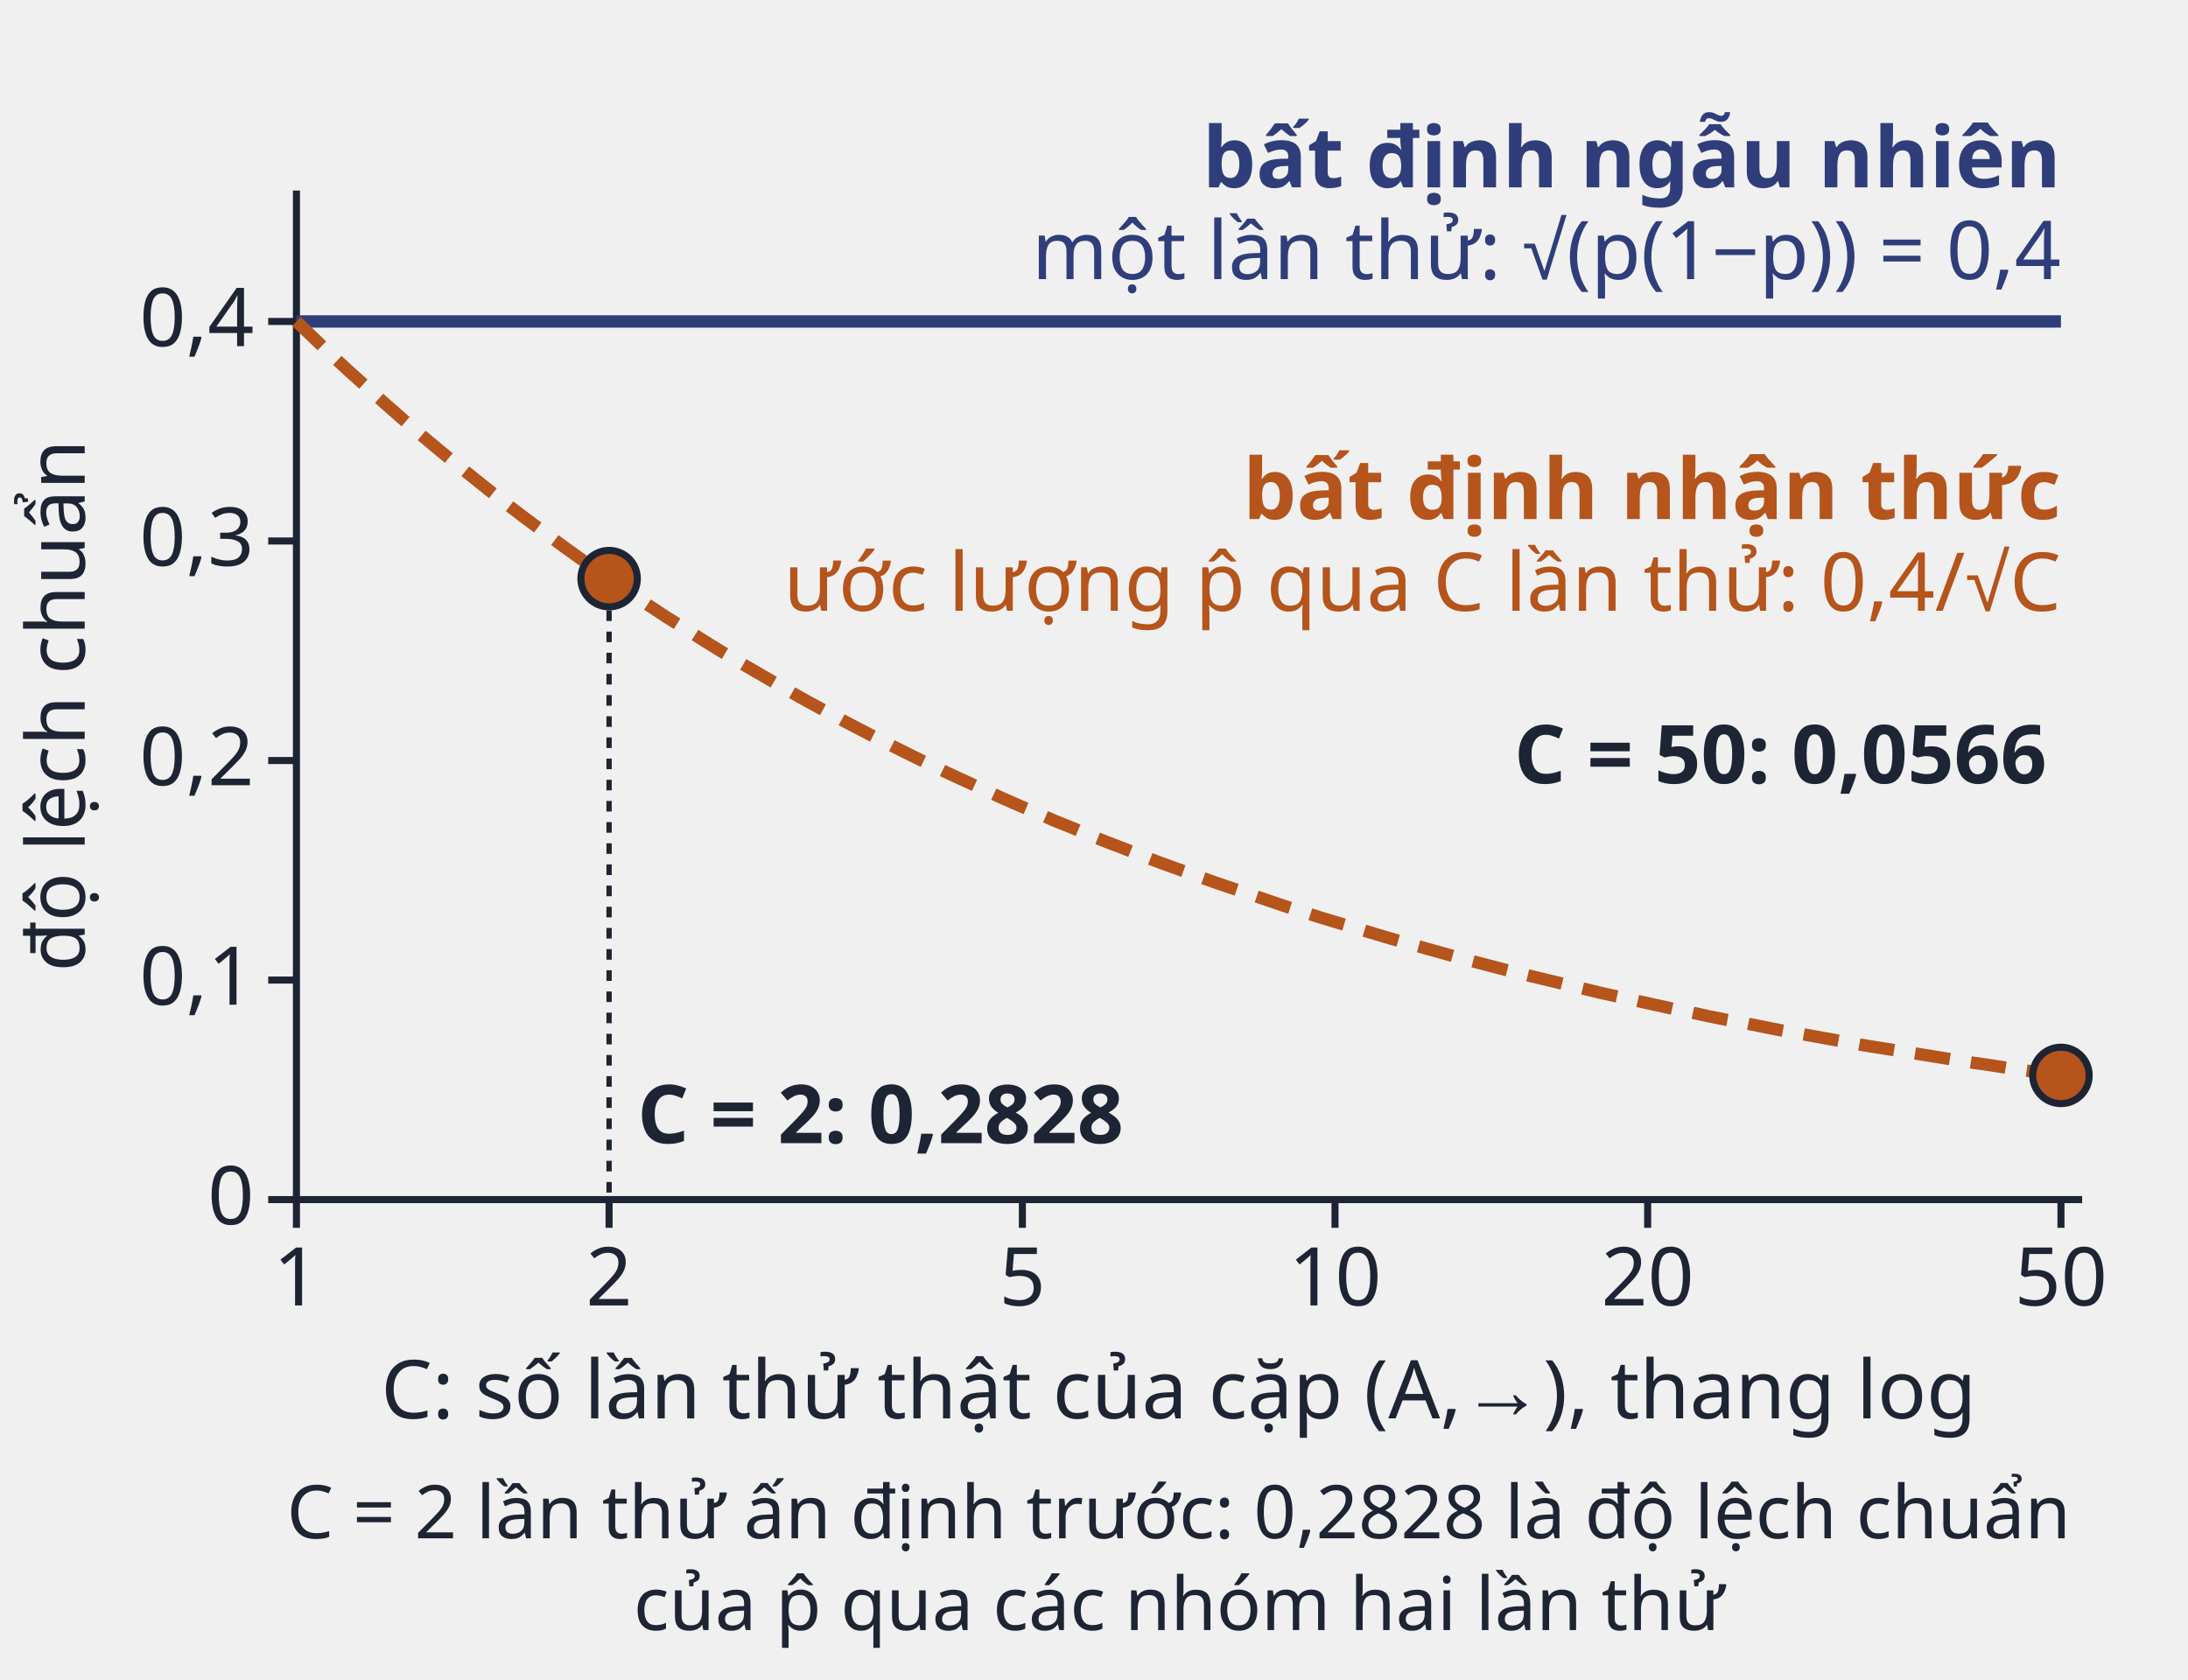
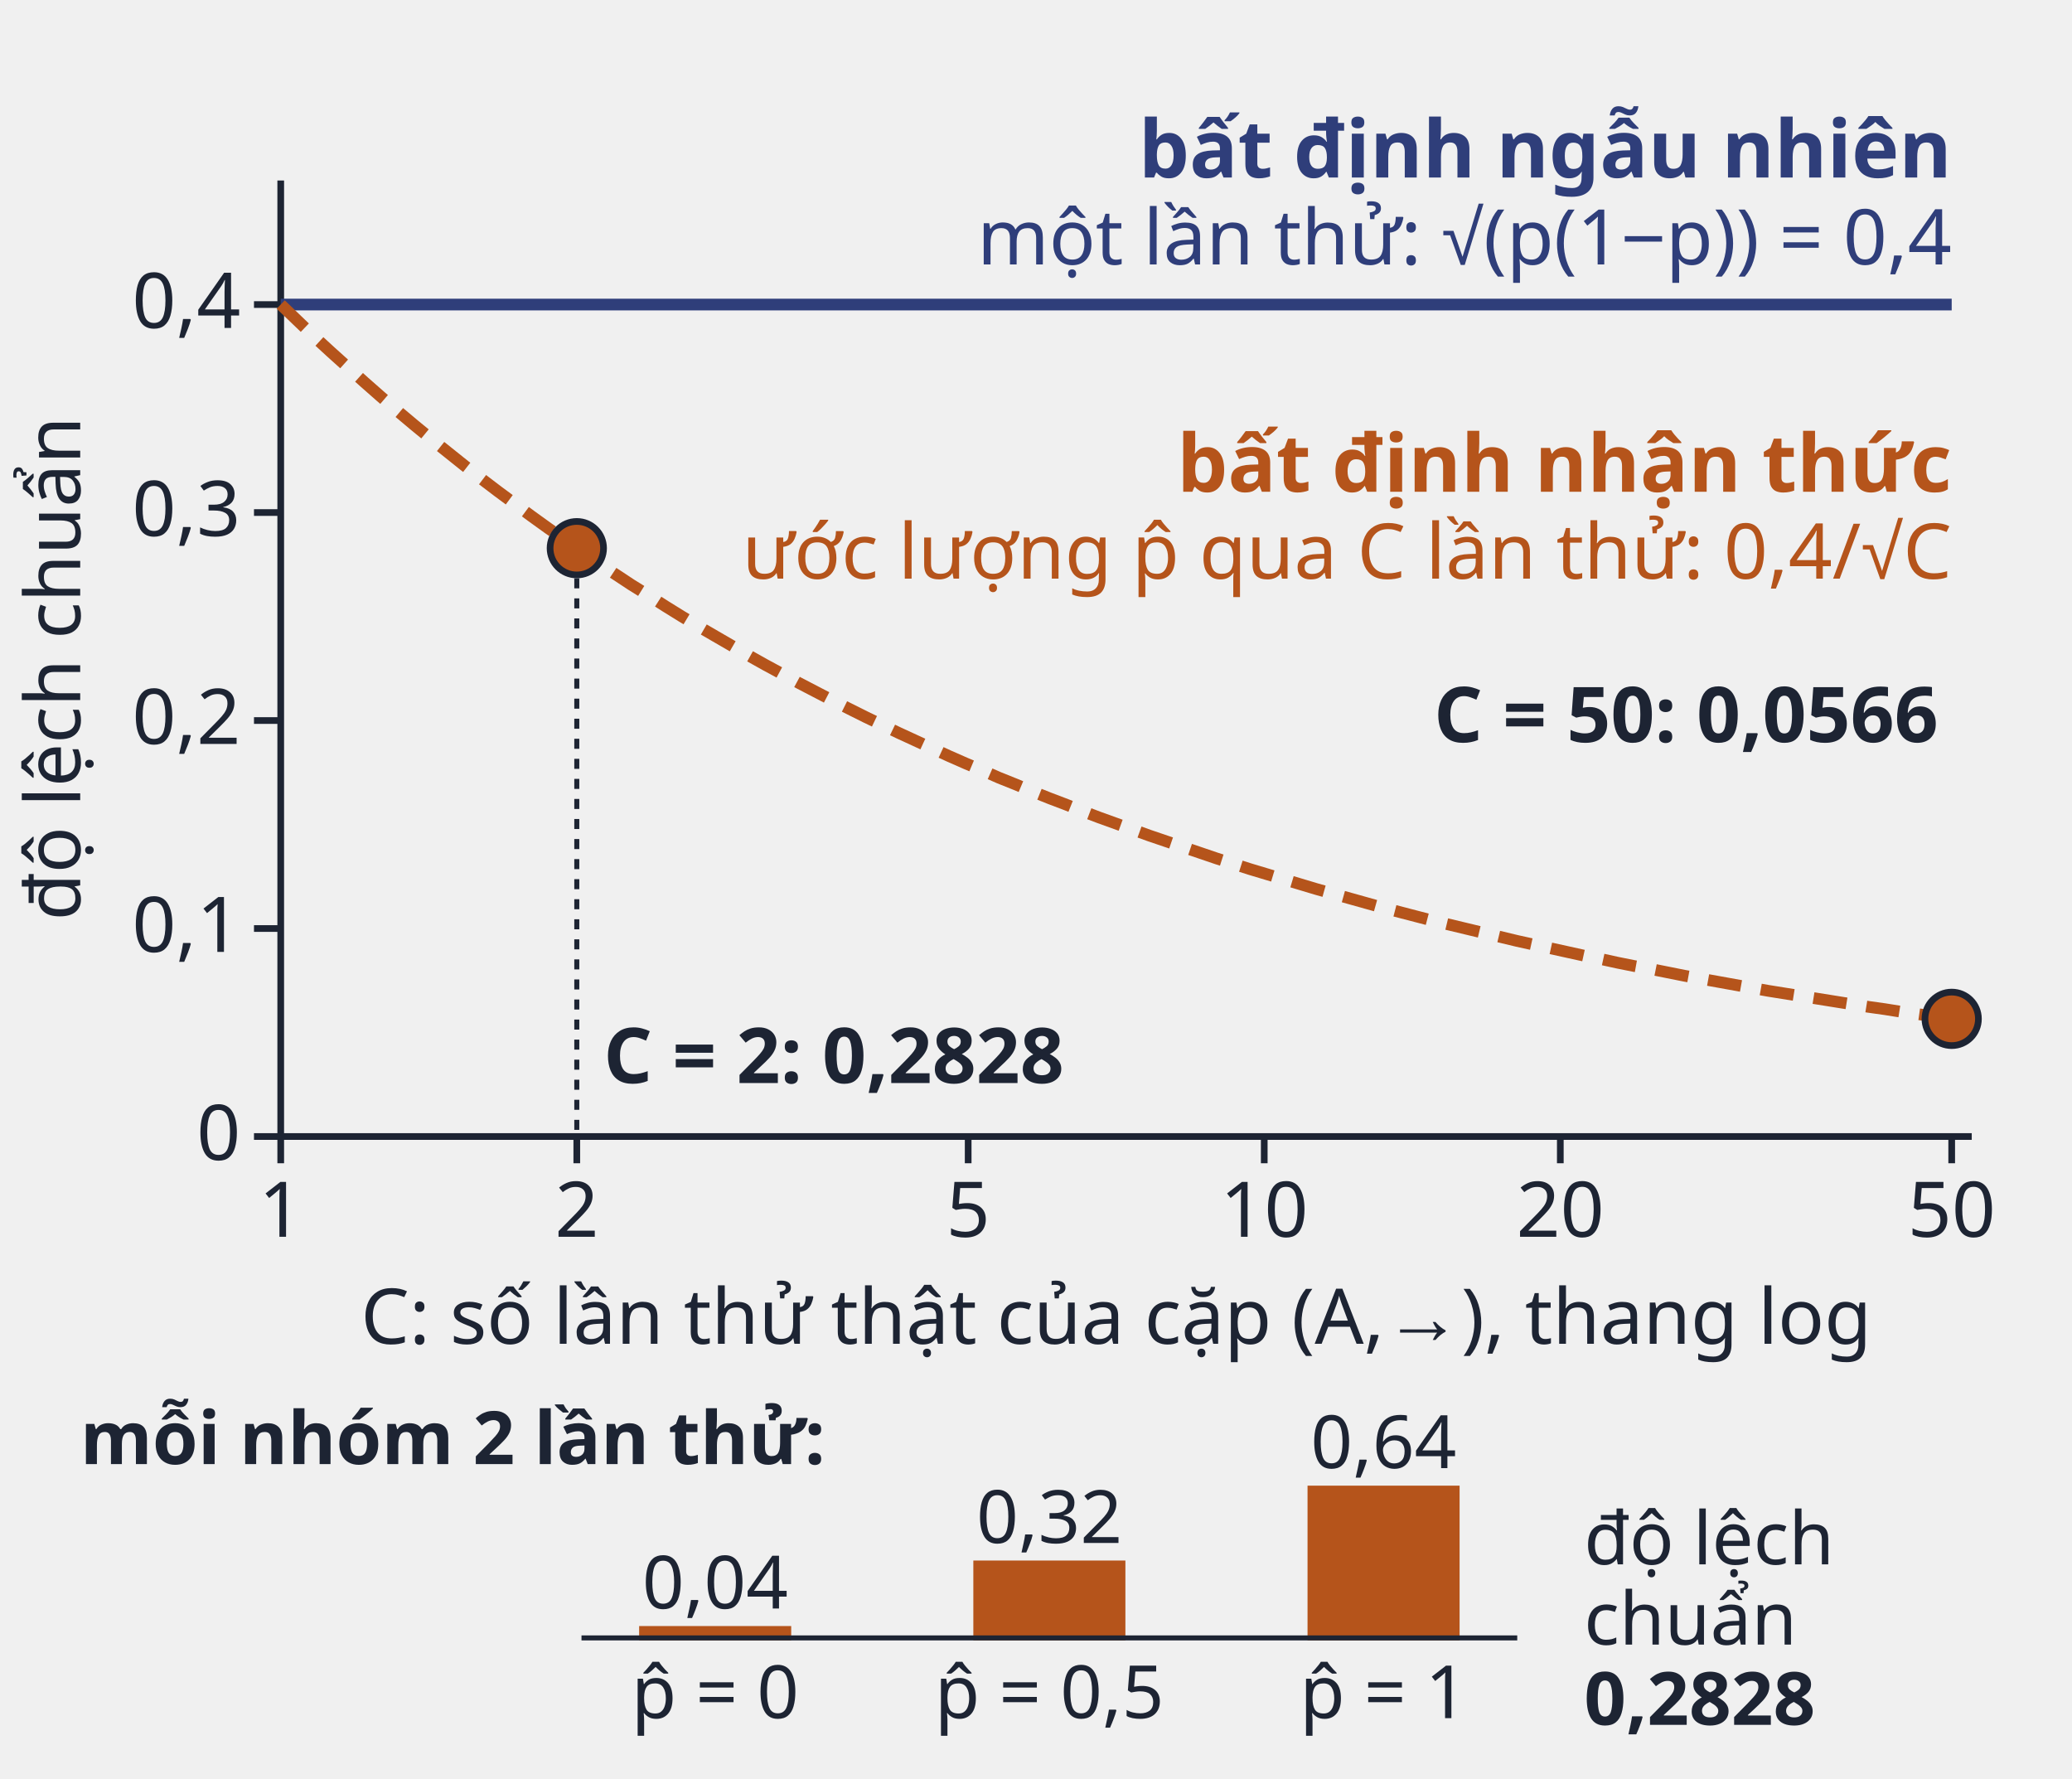
- <svg xmlns="http://www.w3.org/2000/svg" viewBox="0 0 620 476" width="620" height="476" role="img" aria-labelledby="t d" font-family="'Source Sans 3','Source Sans Pro','Noto Sans',Arial,sans-serif" fill="#1d2433">
+ <svg xmlns="http://www.w3.org/2000/svg" viewBox="0 0 620 532" width="620" height="532" role="img" aria-labelledby="t d" font-family="'Source Sans 3','Source Sans Pro','Noto Sans',Arial,sans-serif" fill="#1d2433">
  <defs>
    <marker id="ar" markerUnits="userSpaceOnUse" markerWidth="16" markerHeight="16" refX="14" refY="8" orient="auto">
      <path d="M0,0 L16,8 L0,16 Z" fill="#2F3E7A" />
    </marker>
    <marker id="ao" markerUnits="userSpaceOnUse" markerWidth="16" markerHeight="16" refX="14" refY="8" orient="auto">
      <path d="M0,0 L16,8 L0,16 Z" fill="#B5541B" />
    </marker>
    <marker id="ars" markerUnits="userSpaceOnUse" markerWidth="16" markerHeight="16" refX="14" refY="8" orient="auto-start-reverse">
      <path d="M0,0 L16,8 L0,16 Z" fill="#2F3E7A" />
    </marker>
    <marker id="aos" markerUnits="userSpaceOnUse" markerWidth="16" markerHeight="16" refX="14" refY="8" orient="auto-start-reverse">
      <path d="M0,0 L16,8 L0,16 Z" fill="#B5541B" />
    </marker>
    <marker id="ag" markerUnits="userSpaceOnUse" markerWidth="16" markerHeight="16" refX="14" refY="8" orient="auto">
      <path d="M0,0 L16,8 L0,16 Z" fill="#2E7D4F" />
    </marker>
    <marker id="ags" markerUnits="userSpaceOnUse" markerWidth="16" markerHeight="16" refX="14" refY="8" orient="auto-start-reverse">
      <path d="M0,0 L16,8 L0,16 Z" fill="#2E7D4F" />
    </marker>
    <marker id="ax" markerUnits="userSpaceOnUse" markerWidth="16" markerHeight="16" refX="14" refY="8" orient="auto">
      <path d="M0,0 L16,8 L0,16 Z" fill="#6B7280" />
    </marker>
    <marker id="axs" markerUnits="userSpaceOnUse" markerWidth="16" markerHeight="16" refX="14" refY="8" orient="auto-start-reverse">
      <path d="M0,0 L16,8 L0,16 Z" fill="#6B7280" />
    </marker>
    <marker id="ak" markerUnits="userSpaceOnUse" markerWidth="16" markerHeight="16" refX="14" refY="8" orient="auto">
      <path d="M0,0 L16,8 L0,16 Z" fill="#1d2433" />
    </marker>
    <marker id="aks" markerUnits="userSpaceOnUse" markerWidth="16" markerHeight="16" refX="14" refY="8" orient="auto-start-reverse">
      <path d="M0,0 L16,8 L0,16 Z" fill="#1d2433" />
    </marker>
    <pattern id="van" patternUnits="userSpaceOnUse" width="10" height="10" patternTransform="rotate(45)">
      <rect width="10" height="10" fill="#FFFFFF" />
      <line x1="0" y1="0" x2="0" y2="10" stroke="#2F3E7A" stroke-width="3.5" />
    </pattern>
    <pattern id="vano" patternUnits="userSpaceOnUse" width="10" height="10" patternTransform="rotate(45)">
      <rect width="10" height="10" fill="#FFFFFF" />
      <line x1="0" y1="0" x2="0" y2="10" stroke="#B5541B" stroke-width="3.5" />
    </pattern>
    <pattern id="vanx" patternUnits="userSpaceOnUse" width="10" height="10" patternTransform="rotate(45)">
      <rect width="10" height="10" fill="#FFFFFF" />
      <line x1="0" y1="0" x2="0" y2="10" stroke="#6B7280" stroke-width="3.5" />
    </pattern>
  </defs>
  <line x1="84" y1="340" x2="590" y2="340" stroke="#1d2433" stroke-width="2" />
  <line x1="84" y1="340" x2="84" y2="54" stroke="#1d2433" stroke-width="2" />
  <line x1="84.0" y1="340" x2="84.0" y2="348" stroke="#1d2433" stroke-width="2" />
  <text x="84.0" y="370" font-size="23" text-anchor="middle" font-weight="normal" fill="#1d2433">1</text>
  <line x1="172.592" y1="340" x2="172.592" y2="348" stroke="#1d2433" stroke-width="2" />
  <text x="172.592" y="370" font-size="23" text-anchor="middle" font-weight="normal" fill="#1d2433">2</text>
  <line x1="289.704" y1="340" x2="289.704" y2="348" stroke="#1d2433" stroke-width="2" />
  <text x="289.704" y="370" font-size="23" text-anchor="middle" font-weight="normal" fill="#1d2433">5</text>
  <line x1="378.296" y1="340" x2="378.296" y2="348" stroke="#1d2433" stroke-width="2" />
  <text x="378.296" y="370" font-size="23" text-anchor="middle" font-weight="normal" fill="#1d2433">10</text>
  <line x1="466.888" y1="340" x2="466.888" y2="348" stroke="#1d2433" stroke-width="2" />
  <text x="466.888" y="370" font-size="23" text-anchor="middle" font-weight="normal" fill="#1d2433">20</text>
  <line x1="584.0" y1="340" x2="584.0" y2="348" stroke="#1d2433" stroke-width="2" />
  <text x="584.0" y="370" font-size="23" text-anchor="middle" font-weight="normal" fill="#1d2433">50</text>
  <line x1="76" y1="340.0" x2="84" y2="340.0" stroke="#1d2433" stroke-width="2" />
  <text x="72" y="347.0" font-size="23" text-anchor="end" font-weight="normal" fill="#1d2433">0</text>
  <line x1="76" y1="277.778" x2="84" y2="277.778" stroke="#1d2433" stroke-width="2" />
  <text x="72" y="284.778" font-size="23" text-anchor="end" font-weight="normal" fill="#1d2433">0,1</text>
  <line x1="76" y1="215.556" x2="84" y2="215.556" stroke="#1d2433" stroke-width="2" />
  <text x="72" y="222.556" font-size="23" text-anchor="end" font-weight="normal" fill="#1d2433">0,2</text>
  <line x1="76" y1="153.333" x2="84" y2="153.333" stroke="#1d2433" stroke-width="2" />
  <text x="72" y="160.333" font-size="23" text-anchor="end" font-weight="normal" fill="#1d2433">0,3</text>
  <line x1="76" y1="91.111" x2="84" y2="91.111" stroke="#1d2433" stroke-width="2" />
  <text x="72" y="98.111" font-size="23" text-anchor="end" font-weight="normal" fill="#1d2433">0,4</text>
  <text x="334.0" y="402" font-size="23" text-anchor="middle" font-weight="normal" fill="#1d2433">C: số lần thử thật của cặp (A,→), thang log</text>
  <text x="24" y="200.0" font-size="23" text-anchor="middle" transform="rotate(-90 24 200.0)">độ lệch chuẩn</text>
  <line x1="84" y1="91.111" x2="584" y2="91.111" stroke="#2F3E7A" stroke-width="3.5" />
  <text x="584" y="53.111" font-size="24" text-anchor="end" font-weight="bold" fill="#2F3E7A">bất định ngẫu nhiên</text>
  <text x="584" y="79.111" font-size="23" text-anchor="end" font-weight="normal" fill="#2F3E7A">một lần thử: √(p(1−p)) = 0,4</text>
  <polyline points="84.0,91.1 89.0,95.9 94.0,100.7 99.0,105.3 104.0,109.8 109.0,114.3 114.0,118.7 119.0,123.0 124.0,127.2 129.0,131.3 134.0,135.3 139.0,139.3 144.0,143.2 149.0,147.0 154.0,150.7 159.0,154.4 164.0,158.0 169.0,161.5 174.0,165.0 179.0,168.4 184.0,171.7 189.0,175.0 194.0,178.1 199.0,181.3 204.0,184.4 209.0,187.4 214.0,190.3 219.0,193.2 224.0,196.1 229.0,198.9 234.0,201.6 239.0,204.3 244.0,206.9 249.0,209.5 254.0,212.0 259.0,214.5 264.0,216.9 269.0,219.3 274.0,221.6 279.0,223.9 284.0,226.2 289.0,228.4 294.0,230.5 299.0,232.7 304.0,234.7 309.0,236.8 314.0,238.8 319.0,240.7 324.0,242.7 329.0,244.6 334.0,246.4 339.0,248.2 344.0,250.0 349.0,251.7 354.0,253.4 359.0,255.1 364.0,256.8 369.0,258.4 374.0,260.0 379.0,261.5 384.0,263.0 389.0,264.5 394.0,266.0 399.0,267.4 404.0,268.8 409.0,270.2 414.0,271.6 419.0,272.9 424.0,274.2 429.0,275.5 434.0,276.7 439.0,277.9 444.0,279.1 449.0,280.3 454.0,281.5 459.0,282.6 464.0,283.7 469.0,284.8 474.0,285.9 479.0,286.9 484.0,288.0 489.0,289.0 494.0,289.9 499.0,290.9 504.0,291.9 509.0,292.8 514.0,293.7 519.0,294.6 524.0,295.5 529.0,296.4 534.0,297.2 539.0,298.0 544.0,298.8 549.0,299.6 554.0,300.4 559.0,301.2 564.0,301.9 569.0,302.7 574.0,303.4 579.0,304.1 584.0,304.8" fill="none" stroke="#B5541B" stroke-width="3.5" stroke-dasharray="10 6" />
  <text x="584" y="147.111" font-size="24" text-anchor="end" font-weight="bold" fill="#B5541B">bất định nhận thức</text>
  <text x="584" y="173.111" font-size="23" text-anchor="end" font-weight="normal" fill="#B5541B">ước lượng p̂ qua C lần thử: 0,4/√C</text>
  <circle cx="172.6" cy="164.0" r="8" fill="#B5541B" stroke="#1d2433" stroke-width="2" />
  <line x1="172.592" y1="173.009" x2="172.592" y2="340" stroke="#1d2433" stroke-width="1.5" stroke-dasharray="3 3" />
  <text x="180.592" y="324" font-size="23" text-anchor="start" font-weight="bold" fill="#1d2433">C = 2: 0,2828</text>
-   <text x="334.0" y="436" font-size="21" text-anchor="middle" font-weight="normal" fill="#1d2433">C = 2 lần thử ấn định trước: 0,2828 là độ lệch chuẩn</text>
-   <text x="334.0" y="462" font-size="21" text-anchor="middle" font-weight="normal" fill="#1d2433">của p̂ qua các nhóm hai lần thử</text>
+   <text x="24" y="438" font-size="22" text-anchor="start" font-weight="bold" fill="#1d2433">mỗi nhóm 2 lần thử:</text>
+   <rect x="192" y="487.2" width="44" height="2.8" rx="0" fill="#B5541B" stroke="#B5541B" stroke-width="1.5" />
+   <text x="214" y="481.2" font-size="22" text-anchor="middle" font-weight="normal" fill="#1d2433">0,04</text>
+   <text x="214" y="514" font-size="22" text-anchor="middle" font-weight="normal" fill="#1d2433">p̂ = 0</text>
+   <rect x="292" y="467.6" width="44" height="22.4" rx="0" fill="#B5541B" stroke="#B5541B" stroke-width="1.5" />
+   <text x="314" y="461.6" font-size="22" text-anchor="middle" font-weight="normal" fill="#1d2433">0,32</text>
+   <text x="314" y="514" font-size="22" text-anchor="middle" font-weight="normal" fill="#1d2433">p̂ = 0,5</text>
+   <rect x="392" y="445.2" width="44" height="44.8" rx="0" fill="#B5541B" stroke="#B5541B" stroke-width="1.5" />
+   <text x="414" y="439.2" font-size="22" text-anchor="middle" font-weight="normal" fill="#1d2433">0,64</text>
+   <text x="414" y="514" font-size="22" text-anchor="middle" font-weight="normal" fill="#1d2433">p̂ = 1</text>
+   <line x1="174" y1="490" x2="454" y2="490" stroke="#1d2433" stroke-width="1.5" />
+   <text x="474" y="468" font-size="22" text-anchor="start" font-weight="normal" fill="#1d2433">độ lệch</text>
+   <text x="474" y="492" font-size="22" text-anchor="start" font-weight="normal" fill="#1d2433">chuẩn</text>
+   <text x="474" y="516" font-size="22" text-anchor="start" font-weight="bold" fill="#1d2433">0,2828</text>
  <circle cx="584.0" cy="304.8" r="8" fill="#B5541B" stroke="#1d2433" stroke-width="2" />
  <text x="580.0" y="222" font-size="23" text-anchor="end" font-weight="bold" fill="#1d2433">C = 50: 0,0566</text>
</svg>
